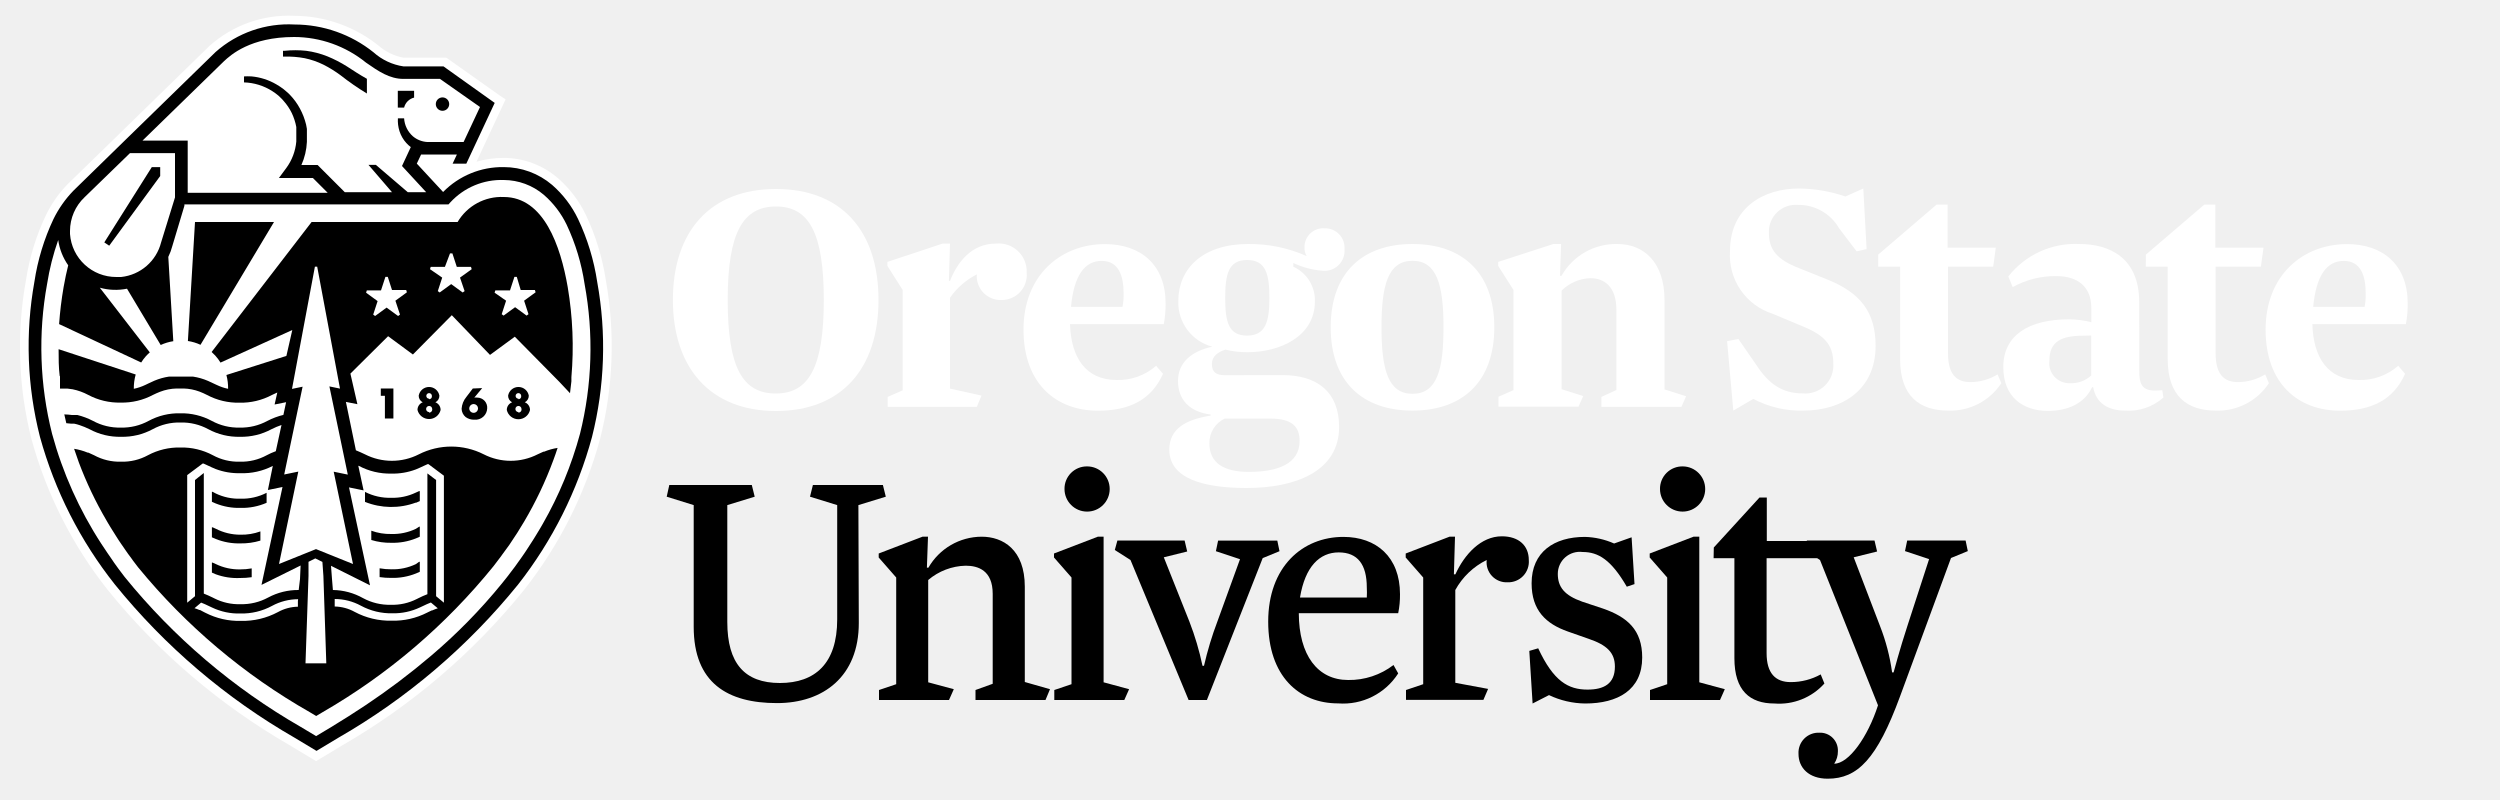
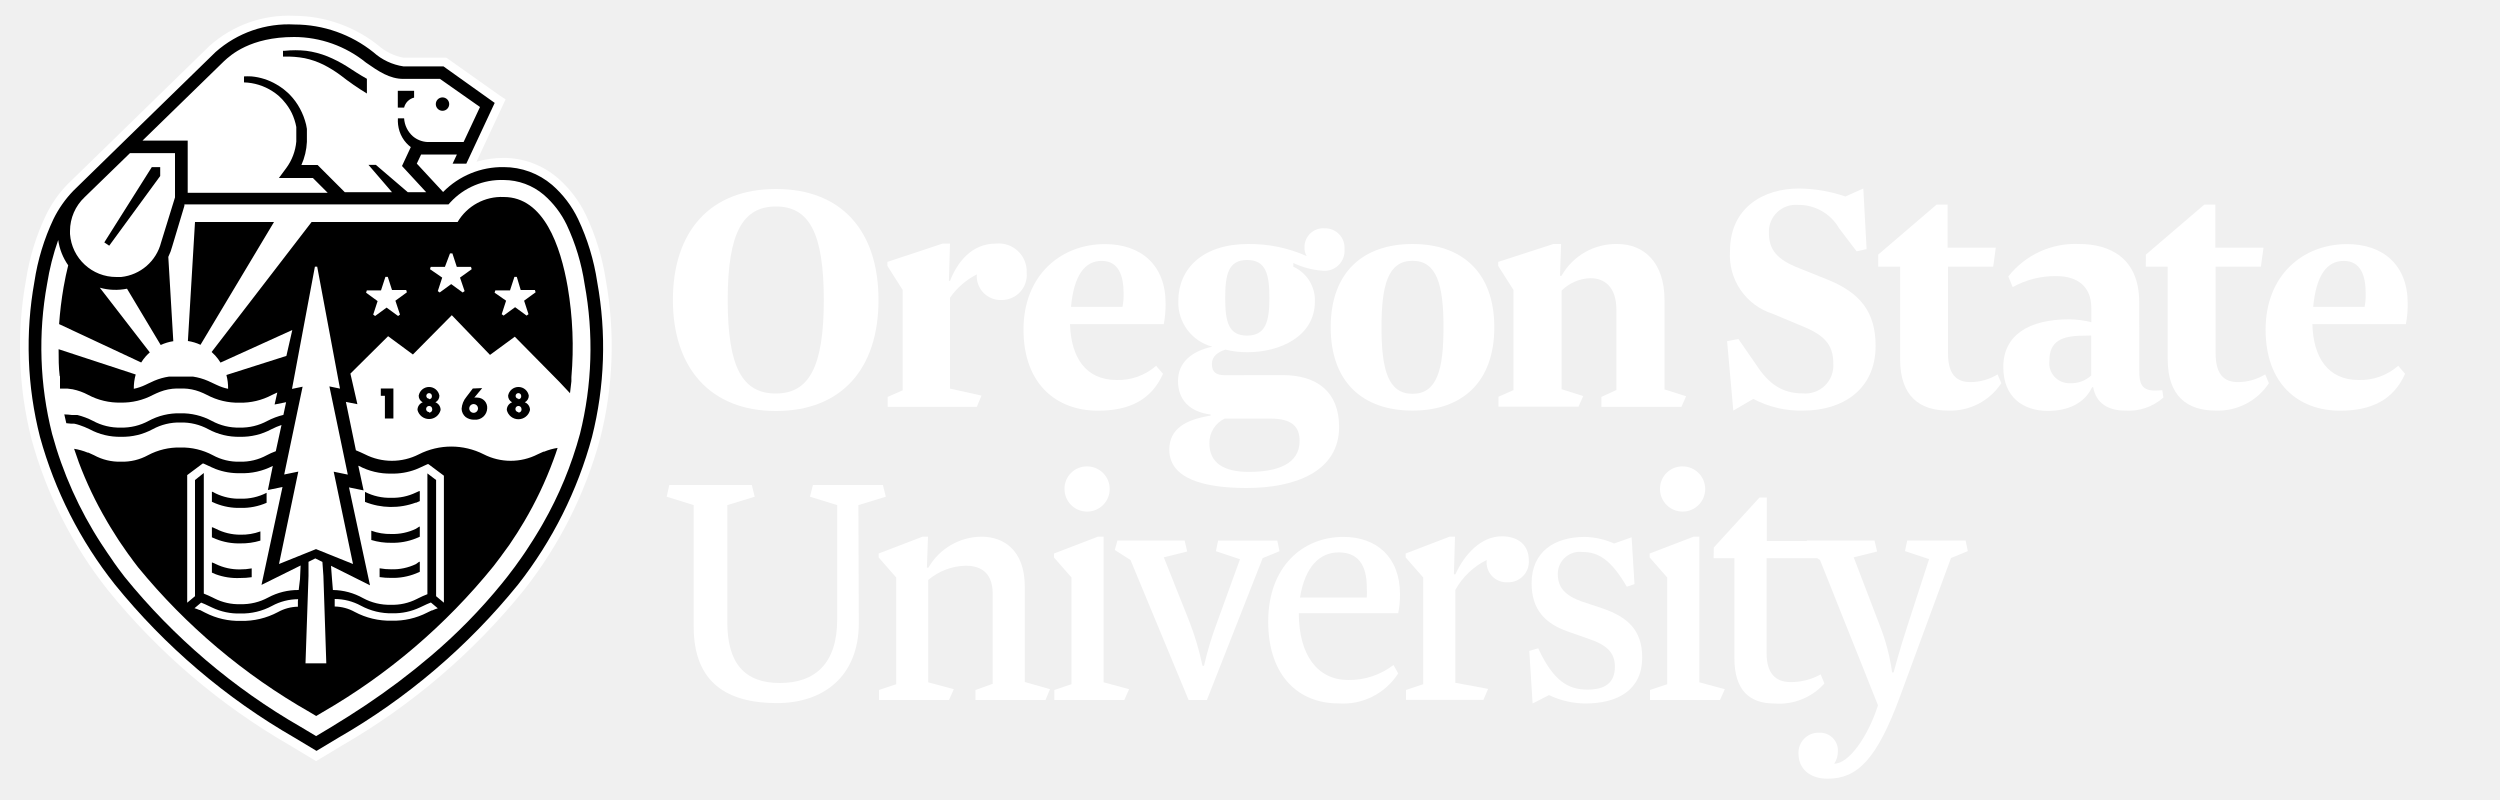
<svg xmlns="http://www.w3.org/2000/svg" id="Layer_1" data-name="Layer 1" viewBox="0 0 250 80">
  <defs>
    <style>.cls-1{fill:#fff;}</style>
  </defs>
  <path class="cls-1" d="M60.58,28a23.38,23.38,0,0,0-2-6.52,11.41,11.41,0,0,0-2.82-3.69,8.32,8.32,0,0,0-5.39-2,9.84,9.84,0,0,0-2.72.38l2.6-5.57.31-.66L50,9.57,44.86,5.93l-.23-.16H40.35A5.31,5.31,0,0,1,37.8,4.52a13.59,13.59,0,0,0-8.39-2.94,11.89,11.89,0,0,0-8.45,3h0l-8.83,8.61h0l-.25.25-5.14,5h0a12,12,0,0,0-2.14,3.06A23.38,23.38,0,0,0,2.6,28a37.46,37.46,0,0,0,.54,15.88A42.31,42.31,0,0,0,10.78,59,65.36,65.36,0,0,0,29,74.54l2.16,1.3.45.27.45-.27,2.16-1.3A65.36,65.36,0,0,0,52.4,59,42.31,42.31,0,0,0,60,43.92,37.46,37.46,0,0,0,60.58,28Z" />
  <path d="M27.4,22.2H19.5L18.79,34.1a4.6,4.6,0,0,1,1.26.38Z" />
  <path d="M21.26,49.18l-.07,0v1l.39.17a6.2,6.2,0,0,0,2.46.44,6.14,6.14,0,0,0,2.62-.51v-1a5.4,5.4,0,0,1-2.62.59,5.33,5.33,0,0,1-2.46-.52Z" />
  <path d="M21.59,52.88l-.33-.15-.07,0v1l.39.17a6.2,6.2,0,0,0,2.46.44,6.53,6.53,0,0,0,2-.28v-.92a5.45,5.45,0,0,1-2,.33A5.33,5.33,0,0,1,21.59,52.88Z" />
  <path d="M21.59,56.41l-.33-.15-.07,0v1l.39.17A6.2,6.2,0,0,0,24,57.8a7.64,7.64,0,0,0,1.17-.08v-.88a6.48,6.48,0,0,1-1.17.1A5.33,5.33,0,0,1,21.59,56.41Z" />
  <path d="M30.47,5.82a7.94,7.94,0,0,1,1.88.65,11.73,11.73,0,0,1,1.71,1.06,26.52,26.52,0,0,0,2.63,1.82V7.88c-.67-.37-1.34-.81-2-1.24a12.7,12.7,0,0,0-1.94-1,8.78,8.78,0,0,0-2.13-.56,10.23,10.23,0,0,0-2.17,0H28.3v.58h.15A9.55,9.55,0,0,1,30.47,5.82Z" />
  <path d="M59.72,28.19a22.54,22.54,0,0,0-1.91-6.28,10.55,10.55,0,0,0-2.6-3.42,7.45,7.45,0,0,0-4.83-1.78,8.31,8.31,0,0,0-6.07,2.49l-2.63-2.84.43-.91h3.58l-.43.92h1.37l2.84-6.08L44.35,6.64h-4a5.76,5.76,0,0,1-3-1.41,12.67,12.67,0,0,0-7.89-2.78A11,11,0,0,0,21.56,5.2l-9.09,8.86h0l-5.12,5a11.16,11.16,0,0,0-2,2.84,22.54,22.54,0,0,0-1.91,6.28A36.58,36.58,0,0,0,4,43.7a41.45,41.45,0,0,0,7.49,14.75,64.5,64.5,0,0,0,18,15.34l2.16,1.3,2.16-1.3a64.5,64.5,0,0,0,18-15.34A41.45,41.45,0,0,0,59.2,43.7,36.58,36.58,0,0,0,59.72,28.19ZM22.41,6.11c.65-.6,2.62-2.41,7-2.41A11.45,11.45,0,0,1,36.6,6.26c1.26.88,2.36,1.63,3.75,1.63H44l4,2.81-1.64,3.5H42.72a2.44,2.44,0,0,1-1.43-.57,2.61,2.61,0,0,1-.88-1.8h-.62a3.56,3.56,0,0,0,.16,1.29,3.29,3.29,0,0,0,.68,1.18,3.33,3.33,0,0,0,.45.41l-.88,1.89,2.42,2.62H40.78l-3.19-2.73h-.74l2.35,2.73H34.48l-2.72-2.72H30.14a6.37,6.37,0,0,0,.55-2.31c0-.15,0-.29,0-.44l0-.43,0-.22,0-.21-.08-.43a6.66,6.66,0,0,0-.62-1.61,6.2,6.2,0,0,0-1-1.37l-.15-.15-.16-.14-.33-.28a6.53,6.53,0,0,0-.71-.47,6,6,0,0,0-2.49-.8,6.76,6.76,0,0,0-.75,0v.6a5.53,5.53,0,0,1,2.84.88,5.76,5.76,0,0,1,.6.44l.27.26.13.13.12.14a5.31,5.31,0,0,1,.82,1.22,5.7,5.7,0,0,1,.45,1.39l0,.36,0,.18v.55c0,.12,0,.24,0,.36a5.25,5.25,0,0,1-1,2.65l-.74,1h3.4l1.48,1.48h-14V14.06H14.25Zm-6.3,18.13a4.62,4.62,0,0,1-4,3.46l-.46,0A4.63,4.63,0,0,1,7,23.4c0-.1,0-.21,0-.31a4.65,4.65,0,0,1,1.46-3.37L13,15.31h4.5v4.43ZM58,43.38a38.12,38.12,0,0,1-3.72,9h0l-.26.45-.2.33-.26.43-.23.37-.25.39-.46.71-.18.27-.36.52-.21.29-.37.52-.19.25-.57.75h0l-.55.69a55,55,0,0,1-7.11,7.25,70.26,70.26,0,0,1-6.49,4.9q-1.68,1.12-3.46,2.2l-1.52.91h0l-1.52-.91a63.28,63.28,0,0,1-17.62-15l-.37-.49-.25-.33-.44-.61L11.23,56l-.49-.71-.08-.12-.52-.78,0,0a38.84,38.84,0,0,1-4.93-11,35.33,35.33,0,0,1-.5-15A24.76,24.76,0,0,1,5.82,24a5.84,5.84,0,0,0,1,2.53c-.17.68-.32,1.39-.46,2.18a37.26,37.26,0,0,0-.45,3.7l8.21,3.84a4.52,4.52,0,0,1,.46-.62,4.62,4.62,0,0,1,.4-.39l-5-6.47a5.78,5.78,0,0,0,2.72.1l3.37,5.63a4.63,4.63,0,0,1,1.26-.38l-.5-8.43a5.87,5.87,0,0,0,.41-1.11l1.2-4,0-.14H44.85l.19-.21A6.94,6.94,0,0,1,50.38,18a6.22,6.22,0,0,1,4,1.48,9.32,9.32,0,0,1,2.29,3,21.33,21.33,0,0,1,1.79,5.93A35.33,35.33,0,0,1,58,43.38Z" />
  <circle cx="44.25" cy="10.41" r="0.67" />
  <path d="M40.41,10.76h0a1.36,1.36,0,0,1,1-1V9.08H39.78v1.68Z" />
  <path d="M56.77,28.7c-.71-4.1-2.39-9-6.39-9a5.1,5.1,0,0,0-4.62,2.5H31.16l-10,13a4.63,4.63,0,0,1,.36.35,4.45,4.45,0,0,1,.53.71L29.23,33l-.59,2.59-6,1.91a5.05,5.05,0,0,1,.17,1.38,4.48,4.48,0,0,1-.59-.16c-.2-.07-.39-.15-.58-.24l-.28-.13-.56-.26a6,6,0,0,0-1.5-.43l-.26,0-.44,0h-1l-.41,0-.29,0a6,6,0,0,0-1.46.41l-.61.28-.29.14c-.18.09-.37.16-.57.23a4.49,4.49,0,0,1-.59.16,5,5,0,0,1,.19-1.43L5.86,34.92c0,.91,0,1.8.11,2.69H6c0,.09,0,.18,0,.27s0,.37,0,.56h0c0,.14,0,.28,0,.42h.75l.52.07h0a5.73,5.73,0,0,1,1.55.56,6.57,6.57,0,0,0,3.24.77,6.58,6.58,0,0,0,3.24-.77c.23-.11.46-.22.7-.31a4.91,4.91,0,0,1,1.66-.33h.71a4.93,4.93,0,0,1,1.58.31c.26.1.51.21.76.34a6.58,6.58,0,0,0,3.24.77,6.58,6.58,0,0,0,3.24-.77l.54-.25-.27,1.2,1.15-.23-.27,1.27a7,7,0,0,0-1.6.6,5.53,5.53,0,0,1-2.78.67,5.53,5.53,0,0,1-2.78-.67,6.34,6.34,0,0,0-3.16-.76,6.33,6.33,0,0,0-3.16.76,5.53,5.53,0,0,1-2.78.67,5.53,5.53,0,0,1-2.78-.67,7.1,7.1,0,0,0-1.56-.59h0l-.1,0-.15,0-.18,0-.12,0h0a7.33,7.33,0,0,0-.76-.06q.09.44.2.88l.51.05.17,0,.12,0,.26.06h0l.26.08a7.89,7.89,0,0,1,1,.41,6.33,6.33,0,0,0,3.16.76,6.34,6.34,0,0,0,3.16-.76,5.53,5.53,0,0,1,2.78-.67,5.53,5.53,0,0,1,2.78.67,6.34,6.34,0,0,0,3.16.76,6.34,6.34,0,0,0,3.16-.76,7.62,7.62,0,0,1,1-.42l-.57,2.62c-.34.12-.63.26-.9.4a5.31,5.31,0,0,1-2.7.65,5.31,5.31,0,0,1-2.7-.65,6.58,6.58,0,0,0-3.24-.77,6.57,6.57,0,0,0-3.24.77,5.31,5.31,0,0,1-2.7.65,5.31,5.31,0,0,1-2.7-.65l-.57-.26h0l-.07,0h0a5.91,5.91,0,0,0-1.35-.38c.15.46.31.92.48,1.38h0a37.66,37.66,0,0,0,2.75,5.77l.15.26.24.4.18.29.24.38.2.32.23.36.23.34.23.33.26.38.21.3.32.43.17.24.51.67A61.55,61.55,0,0,0,31,71.23l.62.37.62-.37A61.54,61.54,0,0,0,49.35,56.62l0,0q.39-.5.76-1l.09-.13q.37-.52.73-1l.06-.09q.76-1.11,1.43-2.25A37.66,37.66,0,0,0,55.34,46h0c.15-.4.29-.8.42-1.21a5.91,5.91,0,0,0-1.35.38h0l-.07,0,0,0h0l-.57.26a5.93,5.93,0,0,1-5.4,0,7.17,7.17,0,0,0-6.48,0,5.93,5.93,0,0,1-5.4,0c-.28-.13-.57-.27-.9-.4l-1-4.84,1.15.23h0l-.7-3.06,3.77-3.74,2.48,1.83,3.89-3.93L49,35.49l2.48-1.82,4.45,4.51L57,39.32c.05-.39.1-.79.14-1.19h0c0-.06,0-.11,0-.17s0-.16,0-.24h0A35.6,35.6,0,0,0,56.77,28.7Zm-7.31.57.07-.23H51l.44-1.35h.24L52.07,29h1.42l.07.23-1.15.84.44,1.35-.19.14-1.15-.84-1.15.84-.19-.14.44-1.35Zm-3-.16-.19.14-1.15-.84-1.15.84-.19-.14.44-1.35L43,26.92l.07-.23h1.42L45,25.34h.24l.44,1.35h1.42l.07.23L46,27.76ZM40,31.46l-.19.14-1.15-.84-1.15.84-.19-.14.44-1.35-1.15-.84.07-.23h1.42l.44-1.35h.24L39.2,29h1.42l.07.23-1.15.84Zm-5.22,16-1.41-.29h0l1.93,9.23h0l-3.7-1.49-3.7,1.49h0l1.93-9.24-1.41.29h0l1.84-8.78h0l-1.06.22,2.29-12.22h.23L34,38.86l-1.06-.22h0ZM32.34,57.6l.29,8.73H30.55l.3-8.73,0-1.42.68-.34.71.35Zm-2.55,2.51,0,.56a4.28,4.28,0,0,0-2,.54,7.49,7.49,0,0,1-3.7.88,7.38,7.38,0,0,1-3.55-.81l-.14-.07L20,61l-.06,0a4.16,4.16,0,0,0-.49-.18l.52-.44h0l0,0,.14-.12c.27.1.52.22.77.34l.32.15a6.15,6.15,0,0,0,2.84.6,6.34,6.34,0,0,0,3.16-.76,5.5,5.5,0,0,1,2.61-.67ZM42,60.74l.32-.15c.25-.12.5-.24.77-.34l.69.58a4.32,4.32,0,0,0-.55.21l-.05,0-.32.15-.14.07a7.38,7.38,0,0,1-3.55.81,7.49,7.49,0,0,1-3.7-.88,4.28,4.28,0,0,0-2-.54l0-.56v-.19a5.5,5.5,0,0,1,2.62.67,6.34,6.34,0,0,0,3.16.76A6.15,6.15,0,0,0,42,60.74ZM27.28,46.59l0,0L26.79,49h0l1.46-.3-2.1,9.79,3.91-1.94L30,57.91,29.87,59a6.32,6.32,0,0,0-3.05.75,5.53,5.53,0,0,1-2.78.67,5.38,5.38,0,0,1-2.6-.58l-.18-.09c-.28-.13-.56-.27-.88-.39V47.3l0,0L19.5,48V59.62l-.78.65h0V47.51l1.55-1.16.07,0,.31.14.15.07c.24.11.48.23.76.34h0a6.48,6.48,0,0,0,2.46.42A6.58,6.58,0,0,0,27.28,46.59Zm8.61,0a6.58,6.58,0,0,0,3.24.77,6.48,6.48,0,0,0,2.46-.42h0c.28-.11.52-.23.76-.34l0,0,.42-.19.07,0,1.55,1.16V60.27h0l-.78-.65V48l-.87-.66V59.42c-.32.12-.6.25-.88.39l-.18.09a5.38,5.38,0,0,1-2.6.58,5.53,5.53,0,0,1-2.78-.67A6.32,6.32,0,0,0,33.29,59L33.2,57.9l-.1-1.32L37,58.53l-.27-1.26-1.83-8.53,1.46.3-.53-2.46Z" />
  <path d="M41.59,50.28l.39-.17v-1l-.07,0-.33.15a5.33,5.33,0,0,1-2.46.52,5.4,5.4,0,0,1-2.62-.59v1a7.07,7.07,0,0,0,5.08.07Z" />
  <path d="M41.59,52.88a5.33,5.33,0,0,1-2.46.52,5.45,5.45,0,0,1-2-.33V54a6.53,6.53,0,0,0,2,.28,6.2,6.2,0,0,0,2.46-.44l.39-.17v-1l-.07,0Z" />
  <path d="M41.59,56.41a5.33,5.33,0,0,1-2.46.52,6.48,6.48,0,0,1-1.17-.1v.88a7.63,7.63,0,0,0,1.17.08,6.2,6.2,0,0,0,2.46-.44l.39-.17v-1l-.07,0Z" />
  <polygon points="10.43 24.24 10.92 24.57 16.02 17.6 16.02 16.71 15.18 16.71 10.43 24.24" />
  <polygon points="39.34 41.85 39.34 38.85 38.08 38.85 38.08 39.58 38.49 39.58 38.49 41.85 39.34 41.85" />
  <path d="M41.75,41a1.19,1.19,0,0,0,2.31,0,.81.81,0,0,0-.52-.77.74.74,0,0,0,.4-.66,1.05,1.05,0,0,0-2.07,0,.74.74,0,0,0,.4.66A.81.81,0,0,0,41.75,41Zm1.16-1.13a.28.28,0,1,1,.28-.28A.28.28,0,0,1,42.9,39.92Zm0,1.34a.31.31,0,0,1-.3-.31.3.3,0,1,1,.61,0A.31.31,0,0,1,42.9,41.26Z" />
  <path d="M47.28,38.85l-.64.84a2.07,2.07,0,0,0-.48,1.19,1.12,1.12,0,0,0,.41.83,1.4,1.4,0,0,0,.86.26,1.18,1.18,0,0,0,1.29-1.14,1,1,0,0,0-1-1.07,1,1,0,0,0-.29,0l.79-.95Zm.15,1.56a.44.44,0,0,1,0,.87.44.44,0,1,1,0-.87Z" />
  <path d="M50.68,41A1.19,1.19,0,0,0,53,41a.81.81,0,0,0-.52-.77.74.74,0,0,0,.4-.66,1.05,1.05,0,0,0-2.07,0,.74.74,0,0,0,.4.66A.81.81,0,0,0,50.68,41Zm1.16-1.13a.28.28,0,1,1,.28-.28A.28.28,0,0,1,51.83,39.92Zm0,1.34a.31.31,0,0,1-.3-.31.3.3,0,1,1,.61,0A.31.31,0,0,1,51.83,41.26Z" />
  <path class="cls-1" d="M67.29,30c0-6.87,3.73-11.1,10.3-11.1S87.85,23.09,87.85,30s-3.73,11.1-10.26,11.1S67.29,36.82,67.29,30Zm15.09,0c0-6.76-1.5-9.35-4.78-9.35S72.77,23.2,72.77,30s1.5,9.35,4.82,9.35S82.38,36.67,82.38,30Z" />
  <path class="cls-1" d="M98.15,39.56l-.47,1.13H88.77v-1l1.5-.66V29l-1.53-2.41v-.4l5.52-1.83H95l-.11,3.73H95c.73-1.86,2.16-3.73,4.57-3.73a2.8,2.8,0,0,1,3.1,2.92A2.5,2.5,0,0,1,100.2,30a2.39,2.39,0,0,1-2.52-2.56A7.33,7.33,0,0,0,95,29.77v9.09Z" />
  <path class="cls-1" d="M111.67,38a5.72,5.72,0,0,0,3.94-1.42l.69.8c-1.17,2.63-3.4,3.69-6.5,3.69-4.16,0-7.45-2.67-7.45-8.11s3.73-8.55,8.15-8.55c3.58,0,6.06,2.08,6.06,5.92a10.73,10.73,0,0,1-.18,2.08H107C107.1,35.73,108.56,38,111.67,38Zm-4.57-7.31h5.15a6.22,6.22,0,0,0,.11-1.35c0-1.72-.47-3.25-2.19-3.25S107.39,27.58,107.1,30.68Z" />
  <path class="cls-1" d="M128.25,37.51c3.47,0,5.66,1.68,5.66,5.19,0,4.46-4.42,6.1-9.24,6.1-4.46,0-7.74-1-7.74-3.84,0-2.08,1.64-3,4.13-3.4v-.11C119,41.2,117.8,40,117.8,38.1s1.42-3,3.43-3.43a4.57,4.57,0,0,1-3.4-4.57c0-3.21,2.41-5.7,7-5.7a14,14,0,0,1,5.84,1.21,1.56,1.56,0,0,1-.22-.88,1.87,1.87,0,0,1,2-1.9,1.94,1.94,0,0,1,2,2.08,2,2,0,0,1-2.23,2.16,8.3,8.3,0,0,1-2.89-.77v.37a3.68,3.68,0,0,1,2.16,3.47c0,3.51-3.51,5.08-6.72,5.08a8.68,8.68,0,0,1-2.23-.26c-.77.26-1.35.66-1.35,1.46s.44,1.1,1.31,1.1Zm-7.31,6.83c0,1.94,1.42,2.85,3.94,2.85,2.89,0,5.08-.8,5.08-3.1,0-1.39-.73-2.23-2.89-2.23h-4.6A2.68,2.68,0,0,0,120.94,44.35ZM124.71,26c-1.86,0-2.19,1.42-2.19,3.8s.33,3.76,2.19,3.76,2.23-1.42,2.23-3.76S126.61,26,124.71,26Z" />
  <path class="cls-1" d="M141.25,41.06c-4.93,0-8.18-2.81-8.18-8.33s3.25-8.33,8.18-8.33,8.18,2.81,8.18,8.33S146.18,41.06,141.25,41.06Zm0-1.68c2.45,0,3.1-2.41,3.1-6.65s-.66-6.65-3.1-6.65-3.1,2.41-3.1,6.65S138.81,39.38,141.25,39.38Z" />
  <path class="cls-1" d="M168.61,39.63l-.47,1.06h-8v-1l1.5-.69V31c0-2.37-1.24-3.18-2.59-3.18a4.24,4.24,0,0,0-2.89,1.24v9.86l2.16.69-.47,1.06h-8v-1l1.5-.66V29l-1.53-2.41v-.4l5.52-1.79h.77L156,27.58h.15a6.26,6.26,0,0,1,5.59-3.18c2.67,0,4.71,1.86,4.71,5.59v8.95Z" />
  <path class="cls-1" d="M183.33,36.35c0-2-1-2.92-3.43-3.87l-2.63-1.1A6.14,6.14,0,0,1,173,25.1c0-4.35,3.36-6.25,6.9-6.25a14.76,14.76,0,0,1,4.64.8l1.79-.8.33,6.06-1,.22-1.75-2.3a4.66,4.66,0,0,0-4.13-2.34,2.68,2.68,0,0,0-2.89,2.78c0,1.68.77,2.67,3,3.54l2.74,1.1c3.43,1.35,4.93,3.32,4.93,6.68,0,4.38-3.32,6.47-7.23,6.47a10.08,10.08,0,0,1-5-1.17l-2,1.17-.62-6.94,1.13-.22,1.79,2.59c1.21,1.86,2.56,2.85,4.64,2.85A2.8,2.8,0,0,0,183.33,36.35Z" />
  <path class="cls-1" d="M187.82,25.46l5.84-5h1.1v4.31h4.82l-.26,1.9H194.8v8.62c0,2.12.8,2.92,2.26,2.92a5.27,5.27,0,0,0,2.7-.77l.37.88a6.08,6.08,0,0,1-5.3,2.74c-2.85,0-4.82-1.42-4.82-5.15V26.67h-2.19Z" />
  <path class="cls-1" d="M213.93,37.19c0,1.64.58,2,2.3,1.83l.11.73a5.19,5.19,0,0,1-3.84,1.31c-1.57,0-2.89-.66-3.18-2.34l-.11,0c-.77,1.64-2.45,2.37-4.42,2.37-2.45,0-4.46-1.35-4.46-4.38,0-3.21,2.56-4.78,6.61-4.78a9.64,9.64,0,0,1,2.19.29V30.79c0-2.12-1.35-3.18-3.51-3.18a8.73,8.73,0,0,0-4.35,1.1l-.44-1.06a8.5,8.5,0,0,1,7.09-3.25c3,0,6,1.35,6,5.81Zm-5.59-3.62c-2.16,0-3.4.55-3.4,2.48A2,2,0,0,0,207,38.32a2.93,2.93,0,0,0,2.12-.77v-4Z" />
  <path class="cls-1" d="M214.59,25.46l5.84-5h1.1v4.31h4.82l-.26,1.9h-4.53v8.62c0,2.12.8,2.92,2.26,2.92a5.27,5.27,0,0,0,2.7-.77l.37.88a6.09,6.09,0,0,1-5.3,2.74c-2.85,0-4.82-1.42-4.82-5.15V26.67h-2.19Z" />
  <path class="cls-1" d="M235.88,38a5.72,5.72,0,0,0,3.94-1.42l.69.8c-1.17,2.63-3.4,3.69-6.5,3.69-4.16,0-7.45-2.67-7.45-8.11s3.73-8.55,8.15-8.55c3.58,0,6.06,2.08,6.06,5.92a10.73,10.73,0,0,1-.18,2.08h-9.35C231.32,35.73,232.78,38,235.88,38Zm-4.57-7.31h5.15a6.26,6.26,0,0,0,.11-1.35c0-1.72-.47-3.25-2.19-3.25S231.61,27.58,231.32,30.68Z" />
-   <path d="M85.88,62.31c0,5.33-3.54,8-8.18,8-4.93,0-8.33-2-8.33-7.63V50.51l-2.7-.84.26-1.17h8.25l.29,1.17-2.74.84V62.2c0,4.16,1.75,6.1,5.26,6.1s5.73-1.94,5.73-6.36V50.51L81,49.67l.29-1.17h7l.29,1.17-2.74.84Z" />
-   <path d="M105,68.92,104.55,70h-7V69l1.72-.62v-9c0-2.34-1.46-2.81-2.7-2.81A6,6,0,0,0,92.82,58V68.23l2.56.69L94.9,70h-7V69l1.72-.58V57.75l-1.75-2v-.4l4.38-1.68h.55l-.11,3.1h.15a6.16,6.16,0,0,1,5.33-3.1c2.12,0,4.31,1.28,4.31,5v9.53Z" />
-   <path d="M112.91,68.92,112.43,70h-7V69l1.72-.58V57.75l-1.75-2v-.4l4.38-1.68h.58V68.23Zm-4.2-22.28a2.26,2.26,0,1,1-2.26,2.26A2.23,2.23,0,0,1,108.71,46.64Z" />
-   <path d="M124,55.92l-2.41-.8.22-1.06h5.92l.22,1.06-1.68.69L120.69,70h-1.83l-5.81-14-1.57-1,.26-.95h6.72l.26,1.1-2.34.58,2.56,6.43a28.21,28.21,0,0,1,1.31,4.42h.15a33.78,33.78,0,0,1,1.35-4.46Z" />
-   <path d="M134.82,68a7.26,7.26,0,0,0,4.53-1.5l.47.84a6.54,6.54,0,0,1-6,3c-3.91,0-7-2.7-7-8.18s3.43-8.47,7.52-8.47c3.29,0,5.66,2,5.66,5.73a9,9,0,0,1-.18,1.9h-9.94C129.89,65.52,131.76,68,134.82,68ZM130,59.75h6.68a9,9,0,0,0,0-1c0-2.3-.91-3.51-2.81-3.51S130.51,56.65,130,59.75Z" />
-   <path d="M148.81,68.89l-.47,1.1h-7.74V69l1.72-.58V57.75l-1.75-2v-.4l4.38-1.68h.55l-.11,3.76h.15c.91-2,2.56-3.8,4.64-3.8,1.72,0,2.7.95,2.7,2.37a2.06,2.06,0,0,1-2.12,2.23A2,2,0,0,1,148.67,56,7.22,7.22,0,0,0,145.53,59v9.28Z" />
-   <path d="M153.82,64.83c1.53,3.29,3,4.13,4.93,4.13,1.64,0,2.74-.58,2.74-2.3,0-1.39-.8-2.16-2.63-2.78l-2.08-.73c-2.19-.77-3.62-2.12-3.62-4.82,0-3.14,2.26-4.64,5.33-4.64a7.7,7.7,0,0,1,2.92.66l1.75-.62.29,4.68-.77.26c-1.57-2.7-2.85-3.47-4.42-3.47a2.2,2.2,0,0,0-2.48,2.19c0,1.31.66,2.15,2.45,2.78l2.08.69c2.41.84,3.91,2.12,3.91,4.89,0,3.25-2.45,4.6-5.7,4.6a8.64,8.64,0,0,1-3.62-.84l-1.64.84-.33-5.26Z" />
-   <path d="M172.48,68.92,172,70h-7V69l1.72-.58V57.75l-1.75-2v-.4l4.38-1.68h.58V68.23Zm-4.2-22.28A2.26,2.26,0,1,1,166,48.91,2.23,2.23,0,0,1,168.28,46.64Z" />
-   <path d="M171.38,54.75l4.57-5h.73v4.35H182l-.26,1.72h-5.08v9.5c0,2,.88,2.89,2.41,2.89a6.16,6.16,0,0,0,3-.77l.37.91a6.07,6.07,0,0,1-5,2c-2.45,0-4-1.28-4-4.53v-10h-2.08Z" />
-   <path d="M182,56l-1.57-1,.26-.95h6.76l.26,1.1-2.34.58L188,62.6a20.26,20.26,0,0,1,1.21,4.64h.15s.62-2.34,1.39-4.68l2.16-6.65-2.41-.8.22-1.06h5.84l.22,1.06-1.68.69L190,69.65c-2.3,6.25-4.24,8.22-7.23,8.22-1.9,0-2.92-1.1-2.92-2.48a2,2,0,0,1,2.08-2.12,1.78,1.78,0,0,1,1.86,1.86,2.18,2.18,0,0,1-.37,1.24c1.46,0,3.36-2.67,4.38-5.84Z" />
+   <path d="M85.88,62.31c0,5.33-3.54,8-8.18,8-4.93,0-8.33-2-8.33-7.63V50.51l-2.7-.84.26-1.17h8.25l.29,1.17-2.74.84V62.2c0,4.16,1.75,6.1,5.26,6.1s5.73-1.94,5.73-6.36V50.51L81,49.67l.29-1.17h7l.29,1.17-2.74.84Z" style="fill: white;" />
+   <path d="M105,68.92,104.55,70h-7V69l1.72-.62v-9c0-2.34-1.46-2.81-2.7-2.81A6,6,0,0,0,92.82,58V68.23l2.56.69L94.9,70h-7V69l1.72-.58V57.75l-1.75-2v-.4l4.38-1.68h.55l-.11,3.1h.15a6.16,6.16,0,0,1,5.33-3.1c2.12,0,4.31,1.28,4.31,5v9.53Z" style="fill: white;" />
+   <path d="M112.91,68.92,112.43,70h-7V69l1.72-.58V57.75l-1.75-2v-.4l4.38-1.68h.58V68.23Zm-4.2-22.28a2.26,2.26,0,1,1-2.26,2.26A2.23,2.23,0,0,1,108.71,46.64Z" style="fill: white;" />
+   <path d="M124,55.92l-2.41-.8.22-1.06h5.92l.22,1.06-1.68.69L120.69,70h-1.83l-5.81-14-1.57-1,.26-.95h6.72l.26,1.1-2.34.58,2.56,6.43a28.21,28.21,0,0,1,1.31,4.42h.15a33.78,33.78,0,0,1,1.35-4.46Z" style="fill: white;" />
+   <path d="M134.82,68a7.26,7.26,0,0,0,4.53-1.5l.47.84a6.54,6.54,0,0,1-6,3c-3.91,0-7-2.7-7-8.18s3.43-8.47,7.52-8.47c3.29,0,5.66,2,5.66,5.73a9,9,0,0,1-.18,1.9h-9.94C129.89,65.52,131.76,68,134.82,68ZM130,59.75h6.68a9,9,0,0,0,0-1c0-2.3-.91-3.51-2.81-3.51S130.51,56.65,130,59.75Z" style="fill: white;" />
+   <path d="M148.81,68.89l-.47,1.1h-7.74V69l1.72-.58V57.75l-1.75-2v-.4l4.38-1.68h.55l-.11,3.76h.15c.91-2,2.56-3.8,4.64-3.8,1.72,0,2.7.95,2.7,2.37a2.06,2.06,0,0,1-2.12,2.23A2,2,0,0,1,148.67,56,7.22,7.22,0,0,0,145.53,59v9.28Z" style="fill: white;" />
+   <path d="M153.82,64.83c1.53,3.29,3,4.13,4.93,4.13,1.64,0,2.74-.58,2.74-2.3,0-1.39-.8-2.16-2.63-2.78l-2.08-.73c-2.19-.77-3.62-2.12-3.62-4.82,0-3.14,2.26-4.64,5.33-4.64a7.7,7.7,0,0,1,2.92.66l1.75-.62.29,4.68-.77.26c-1.57-2.7-2.85-3.47-4.42-3.47a2.2,2.2,0,0,0-2.48,2.19c0,1.31.66,2.15,2.45,2.78l2.08.69c2.41.84,3.91,2.12,3.91,4.89,0,3.25-2.45,4.6-5.7,4.6a8.64,8.64,0,0,1-3.62-.84l-1.64.84-.33-5.26Z" style="fill: white;" />
+   <path d="M172.48,68.92,172,70h-7V69l1.72-.58V57.75l-1.75-2v-.4l4.38-1.68h.58V68.23Zm-4.2-22.28A2.26,2.26,0,1,1,166,48.91,2.23,2.23,0,0,1,168.28,46.64Z" style="fill: white;" />
+   <path d="M171.38,54.75l4.57-5h.73v4.35H182l-.26,1.72h-5.08v9.5c0,2,.88,2.89,2.41,2.89a6.16,6.16,0,0,0,3-.77l.37.91a6.07,6.07,0,0,1-5,2c-2.45,0-4-1.28-4-4.53v-10h-2.08Z" style="fill: white;" />
+   <path d="M182,56l-1.57-1,.26-.95h6.76l.26,1.1-2.34.58L188,62.6a20.26,20.26,0,0,1,1.21,4.64h.15s.62-2.34,1.39-4.68l2.16-6.65-2.41-.8.22-1.06h5.84l.22,1.06-1.68.69L190,69.65c-2.3,6.25-4.24,8.22-7.23,8.22-1.9,0-2.92-1.1-2.92-2.48a2,2,0,0,1,2.08-2.12,1.78,1.78,0,0,1,1.86,1.86,2.18,2.18,0,0,1-.37,1.24c1.46,0,3.36-2.67,4.38-5.84Z" style="fill: white;" />
</svg>
